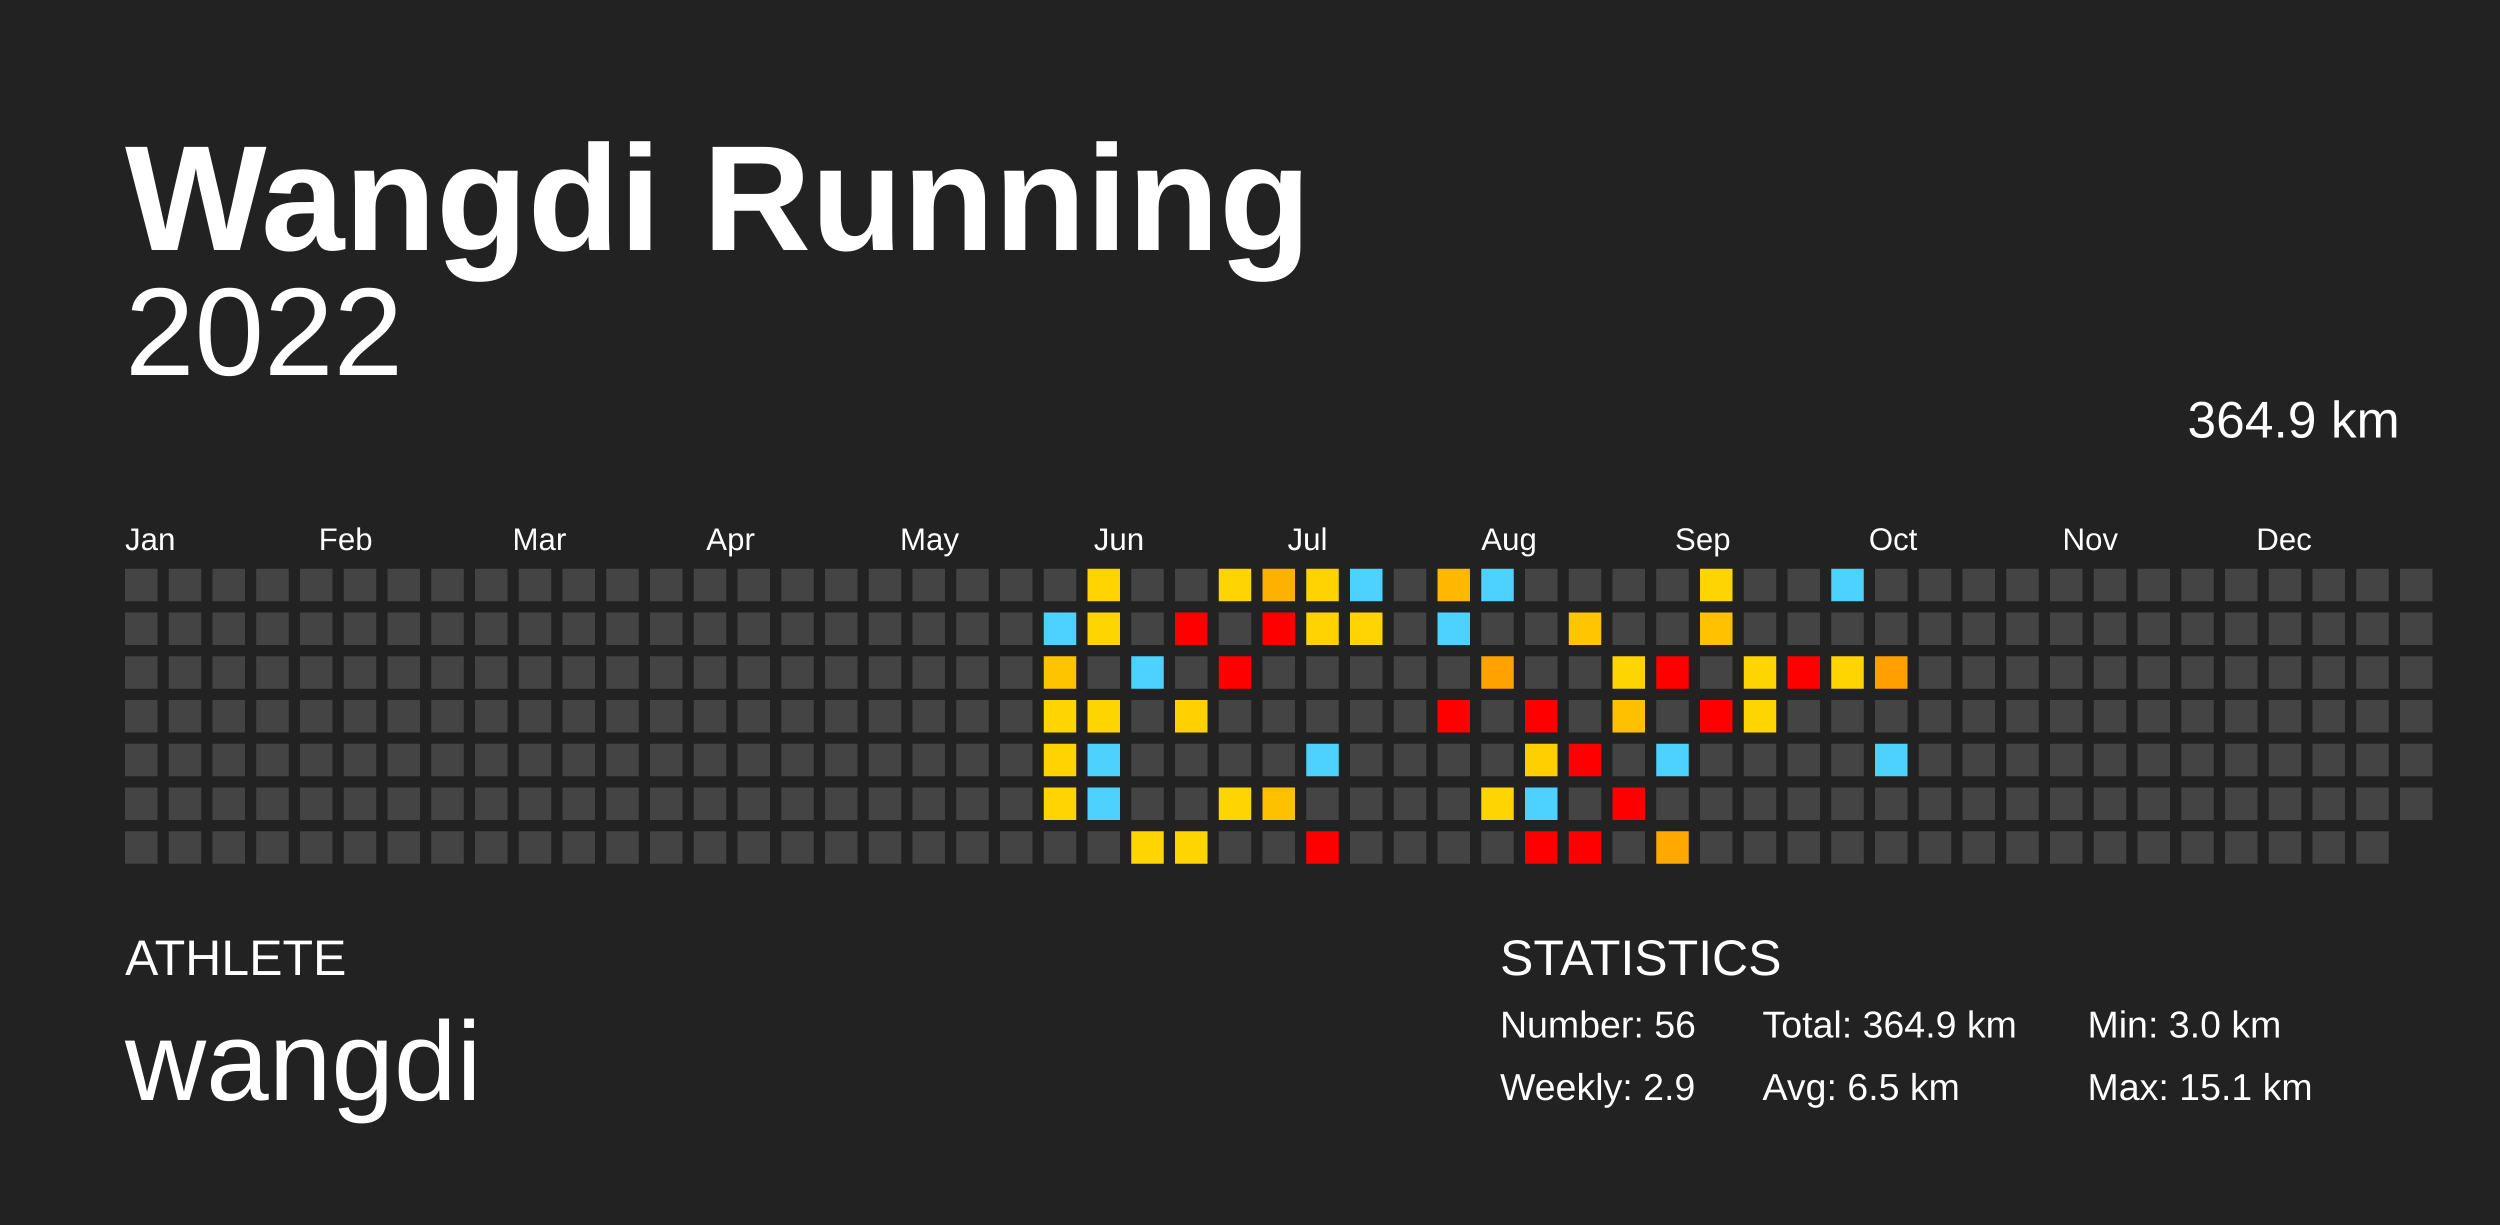
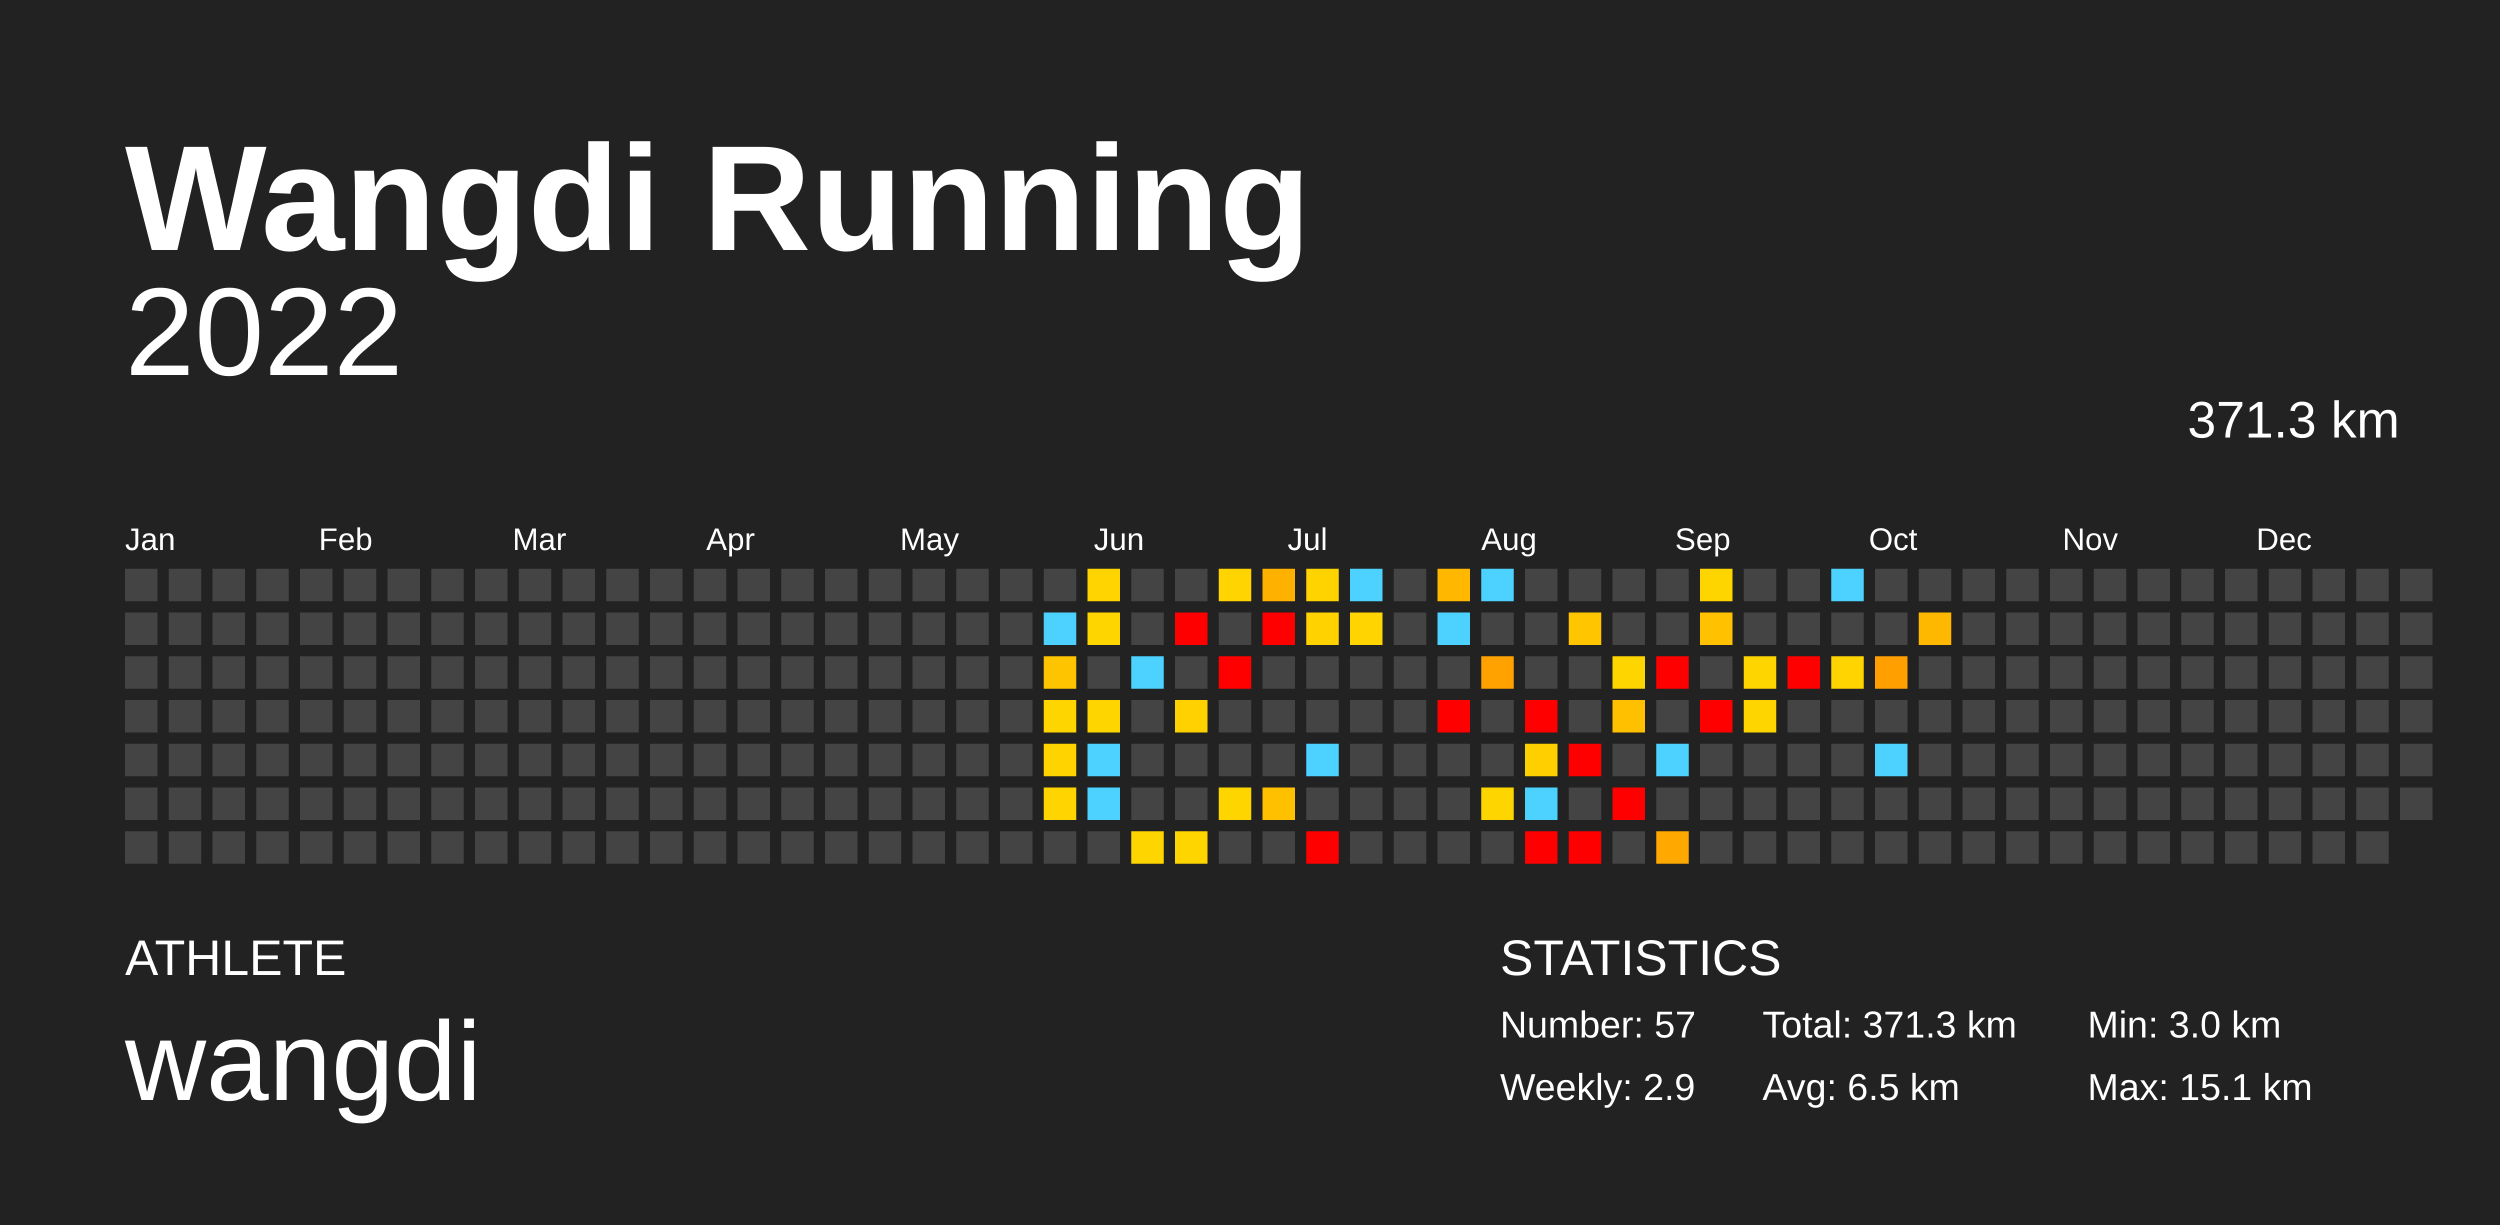
<svg xmlns="http://www.w3.org/2000/svg" baseProfile="full" height="98mm" version="1.1" viewBox="0,0,200,98" width="200mm">
  <defs />
  <rect fill="#222222" height="98" width="200" x="0" y="0" />
  <text fill="#FFFFFF" style="font-size:12px; font-family:Arial; font-weight:bold;" x="10" y="20">Wangdi Running</text>
  <text fill="#FFFFFF" style="font-size:4px; font-family:Arial" x="10" y="78">ATHLETE</text>
  <text fill="#FFFFFF" style="font-size:9px; font-family:Arial" x="10" y="88">wangdi</text>
  <text fill="#FFFFFF" style="font-size:4px; font-family:Arial" x="120" y="78">STATISTICS</text>
-   <text fill="#FFFFFF" style="font-size:3px; font-family:Arial" x="120" y="83">Number: 56</text>
+   <text fill="#FFFFFF" style="font-size:3px; font-family:Arial" x="120" y="83">Number: 57</text>
  <text fill="#FFFFFF" style="font-size:3px; font-family:Arial" x="120" y="88">Weekly: 2.9</text>
-   <text fill="#FFFFFF" style="font-size:3px; font-family:Arial" x="141" y="83">Total: 364.9 km</text>
+   <text fill="#FFFFFF" style="font-size:3px; font-family:Arial" x="141" y="83">Total: 371.3 km</text>
  <text fill="#FFFFFF" style="font-size:3px; font-family:Arial" x="141" y="88">Avg: 6.5 km</text>
  <text fill="#FFFFFF" style="font-size:3px; font-family:Arial" x="167" y="83">Min: 3.0 km</text>
  <text fill="#FFFFFF" style="font-size:3px; font-family:Arial" x="167" y="88">Max: 15.1 km</text>
  <text alignment-baseline="hanging" fill="#FFFFFF" style="font-size:10.0px; font-family:Arial;" x="10" y="30">2022</text>
-   <text alignment-baseline="hanging" fill="#FFFFFF" style="font-size:4.125px; font-family:Arial;" x="175" y="35">364.9 km</text>
+   <text alignment-baseline="hanging" fill="#FFFFFF" style="font-size:4.125px; font-family:Arial;" x="175" y="35">371.3 km</text>
  <text fill="#FFFFFF" style="font-size:2.5px; font-family:Arial" x="10.0" y="44">Jan</text>
  <text fill="#FFFFFF" style="font-size:2.5px; font-family:Arial" x="25.5" y="44">Feb</text>
  <text fill="#FFFFFF" style="font-size:2.5px; font-family:Arial" x="41.0" y="44">Mar</text>
  <text fill="#FFFFFF" style="font-size:2.5px; font-family:Arial" x="56.5" y="44">Apr</text>
  <text fill="#FFFFFF" style="font-size:2.5px; font-family:Arial" x="72.0" y="44">May</text>
  <text fill="#FFFFFF" style="font-size:2.5px; font-family:Arial" x="87.5" y="44">Jun</text>
  <text fill="#FFFFFF" style="font-size:2.5px; font-family:Arial" x="103.0" y="44">Jul</text>
  <text fill="#FFFFFF" style="font-size:2.5px; font-family:Arial" x="118.5" y="44">Aug</text>
  <text fill="#FFFFFF" style="font-size:2.5px; font-family:Arial" x="134.0" y="44">Sep</text>
  <text fill="#FFFFFF" style="font-size:2.5px; font-family:Arial" x="149.5" y="44">Oct</text>
  <text fill="#FFFFFF" style="font-size:2.5px; font-family:Arial" x="165.0" y="44">Nov</text>
  <text fill="#FFFFFF" style="font-size:2.5px; font-family:Arial" x="180.5" y="44">Dec</text>
  <rect fill="#444444" height="2.6" width="2.6" x="10.0" y="45.5" />
  <rect fill="#444444" height="2.6" width="2.6" x="10.0" y="49.0" />
  <rect fill="#444444" height="2.6" width="2.6" x="10.0" y="52.5" />
  <rect fill="#444444" height="2.6" width="2.6" x="10.0" y="56.0" />
  <rect fill="#444444" height="2.6" width="2.6" x="10.0" y="59.5" />
  <rect fill="#444444" height="2.6" width="2.6" x="10.0" y="63.0" />
  <rect fill="#444444" height="2.6" width="2.6" x="10.0" y="66.5" />
  <rect fill="#444444" height="2.6" width="2.6" x="13.5" y="45.5" />
  <rect fill="#444444" height="2.6" width="2.6" x="13.5" y="49.0" />
  <rect fill="#444444" height="2.6" width="2.6" x="13.5" y="52.5" />
  <rect fill="#444444" height="2.6" width="2.6" x="13.5" y="56.0" />
  <rect fill="#444444" height="2.6" width="2.6" x="13.5" y="59.5" />
  <rect fill="#444444" height="2.6" width="2.6" x="13.5" y="63.0" />
  <rect fill="#444444" height="2.6" width="2.6" x="13.5" y="66.5" />
  <rect fill="#444444" height="2.6" width="2.6" x="17.0" y="45.5" />
  <rect fill="#444444" height="2.6" width="2.6" x="17.0" y="49.0" />
  <rect fill="#444444" height="2.6" width="2.6" x="17.0" y="52.5" />
  <rect fill="#444444" height="2.6" width="2.6" x="17.0" y="56.0" />
  <rect fill="#444444" height="2.6" width="2.6" x="17.0" y="59.5" />
  <rect fill="#444444" height="2.6" width="2.6" x="17.0" y="63.0" />
  <rect fill="#444444" height="2.6" width="2.6" x="17.0" y="66.5" />
  <rect fill="#444444" height="2.6" width="2.6" x="20.5" y="45.5" />
  <rect fill="#444444" height="2.6" width="2.6" x="20.5" y="49.0" />
  <rect fill="#444444" height="2.6" width="2.6" x="20.5" y="52.5" />
  <rect fill="#444444" height="2.6" width="2.6" x="20.5" y="56.0" />
  <rect fill="#444444" height="2.6" width="2.6" x="20.5" y="59.5" />
  <rect fill="#444444" height="2.6" width="2.6" x="20.5" y="63.0" />
  <rect fill="#444444" height="2.6" width="2.6" x="20.5" y="66.5" />
  <rect fill="#444444" height="2.6" width="2.6" x="24.0" y="45.5" />
  <rect fill="#444444" height="2.6" width="2.6" x="24.0" y="49.0" />
  <rect fill="#444444" height="2.6" width="2.6" x="24.0" y="52.5" />
  <rect fill="#444444" height="2.6" width="2.6" x="24.0" y="56.0" />
  <rect fill="#444444" height="2.6" width="2.6" x="24.0" y="59.5" />
  <rect fill="#444444" height="2.6" width="2.6" x="24.0" y="63.0" />
  <rect fill="#444444" height="2.6" width="2.6" x="24.0" y="66.5" />
  <rect fill="#444444" height="2.6" width="2.6" x="27.5" y="45.5" />
  <rect fill="#444444" height="2.6" width="2.6" x="27.5" y="49.0" />
  <rect fill="#444444" height="2.6" width="2.6" x="27.5" y="52.5" />
  <rect fill="#444444" height="2.6" width="2.6" x="27.5" y="56.0" />
  <rect fill="#444444" height="2.6" width="2.6" x="27.5" y="59.5" />
  <rect fill="#444444" height="2.6" width="2.6" x="27.5" y="63.0" />
  <rect fill="#444444" height="2.6" width="2.6" x="27.5" y="66.5" />
  <rect fill="#444444" height="2.6" width="2.6" x="31.0" y="45.5" />
  <rect fill="#444444" height="2.6" width="2.6" x="31.0" y="49.0" />
  <rect fill="#444444" height="2.6" width="2.6" x="31.0" y="52.5" />
  <rect fill="#444444" height="2.6" width="2.6" x="31.0" y="56.0" />
  <rect fill="#444444" height="2.6" width="2.6" x="31.0" y="59.5" />
  <rect fill="#444444" height="2.6" width="2.6" x="31.0" y="63.0" />
  <rect fill="#444444" height="2.6" width="2.6" x="31.0" y="66.5" />
  <rect fill="#444444" height="2.6" width="2.6" x="34.5" y="45.5" />
  <rect fill="#444444" height="2.6" width="2.6" x="34.5" y="49.0" />
  <rect fill="#444444" height="2.6" width="2.6" x="34.5" y="52.5" />
  <rect fill="#444444" height="2.6" width="2.6" x="34.5" y="56.0" />
  <rect fill="#444444" height="2.6" width="2.6" x="34.5" y="59.5" />
  <rect fill="#444444" height="2.6" width="2.6" x="34.5" y="63.0" />
  <rect fill="#444444" height="2.6" width="2.6" x="34.5" y="66.5" />
  <rect fill="#444444" height="2.6" width="2.6" x="38.0" y="45.5" />
  <rect fill="#444444" height="2.6" width="2.6" x="38.0" y="49.0" />
  <rect fill="#444444" height="2.6" width="2.6" x="38.0" y="52.5" />
  <rect fill="#444444" height="2.6" width="2.6" x="38.0" y="56.0" />
  <rect fill="#444444" height="2.6" width="2.6" x="38.0" y="59.5" />
  <rect fill="#444444" height="2.6" width="2.6" x="38.0" y="63.0" />
  <rect fill="#444444" height="2.6" width="2.6" x="38.0" y="66.5" />
  <rect fill="#444444" height="2.6" width="2.6" x="41.5" y="45.5" />
  <rect fill="#444444" height="2.6" width="2.6" x="41.5" y="49.0" />
  <rect fill="#444444" height="2.6" width="2.6" x="41.5" y="52.5" />
  <rect fill="#444444" height="2.6" width="2.6" x="41.5" y="56.0" />
  <rect fill="#444444" height="2.6" width="2.6" x="41.5" y="59.5" />
  <rect fill="#444444" height="2.6" width="2.6" x="41.5" y="63.0" />
  <rect fill="#444444" height="2.6" width="2.6" x="41.5" y="66.5" />
  <rect fill="#444444" height="2.6" width="2.6" x="45.0" y="45.5" />
  <rect fill="#444444" height="2.6" width="2.6" x="45.0" y="49.0" />
  <rect fill="#444444" height="2.6" width="2.6" x="45.0" y="52.5" />
  <rect fill="#444444" height="2.6" width="2.6" x="45.0" y="56.0" />
  <rect fill="#444444" height="2.6" width="2.6" x="45.0" y="59.5" />
  <rect fill="#444444" height="2.6" width="2.6" x="45.0" y="63.0" />
  <rect fill="#444444" height="2.6" width="2.6" x="45.0" y="66.5" />
  <rect fill="#444444" height="2.6" width="2.6" x="48.5" y="45.5" />
  <rect fill="#444444" height="2.6" width="2.6" x="48.5" y="49.0" />
  <rect fill="#444444" height="2.6" width="2.6" x="48.5" y="52.5" />
  <rect fill="#444444" height="2.6" width="2.6" x="48.5" y="56.0" />
  <rect fill="#444444" height="2.6" width="2.6" x="48.5" y="59.5" />
  <rect fill="#444444" height="2.6" width="2.6" x="48.5" y="63.0" />
  <rect fill="#444444" height="2.6" width="2.6" x="48.5" y="66.5" />
  <rect fill="#444444" height="2.6" width="2.6" x="52.0" y="45.5" />
  <rect fill="#444444" height="2.6" width="2.6" x="52.0" y="49.0" />
  <rect fill="#444444" height="2.6" width="2.6" x="52.0" y="52.5" />
  <rect fill="#444444" height="2.6" width="2.6" x="52.0" y="56.0" />
  <rect fill="#444444" height="2.6" width="2.6" x="52.0" y="59.5" />
  <rect fill="#444444" height="2.6" width="2.6" x="52.0" y="63.0" />
  <rect fill="#444444" height="2.6" width="2.6" x="52.0" y="66.5" />
  <rect fill="#444444" height="2.6" width="2.6" x="55.5" y="45.5" />
  <rect fill="#444444" height="2.6" width="2.6" x="55.5" y="49.0" />
  <rect fill="#444444" height="2.6" width="2.6" x="55.5" y="52.5" />
  <rect fill="#444444" height="2.6" width="2.6" x="55.5" y="56.0" />
  <rect fill="#444444" height="2.6" width="2.6" x="55.5" y="59.5" />
  <rect fill="#444444" height="2.6" width="2.6" x="55.5" y="63.0" />
  <rect fill="#444444" height="2.6" width="2.6" x="55.5" y="66.5" />
  <rect fill="#444444" height="2.6" width="2.6" x="59.0" y="45.5" />
  <rect fill="#444444" height="2.6" width="2.6" x="59.0" y="49.0" />
  <rect fill="#444444" height="2.6" width="2.6" x="59.0" y="52.5" />
  <rect fill="#444444" height="2.6" width="2.6" x="59.0" y="56.0" />
  <rect fill="#444444" height="2.6" width="2.6" x="59.0" y="59.5" />
  <rect fill="#444444" height="2.6" width="2.6" x="59.0" y="63.0" />
  <rect fill="#444444" height="2.6" width="2.6" x="59.0" y="66.5" />
  <rect fill="#444444" height="2.6" width="2.6" x="62.5" y="45.5" />
  <rect fill="#444444" height="2.6" width="2.6" x="62.5" y="49.0" />
  <rect fill="#444444" height="2.6" width="2.6" x="62.5" y="52.5" />
  <rect fill="#444444" height="2.6" width="2.6" x="62.5" y="56.0" />
  <rect fill="#444444" height="2.6" width="2.6" x="62.5" y="59.5" />
  <rect fill="#444444" height="2.6" width="2.6" x="62.5" y="63.0" />
  <rect fill="#444444" height="2.6" width="2.6" x="62.5" y="66.5" />
  <rect fill="#444444" height="2.6" width="2.6" x="66.0" y="45.5" />
  <rect fill="#444444" height="2.6" width="2.6" x="66.0" y="49.0" />
  <rect fill="#444444" height="2.6" width="2.6" x="66.0" y="52.5" />
  <rect fill="#444444" height="2.6" width="2.6" x="66.0" y="56.0" />
  <rect fill="#444444" height="2.6" width="2.6" x="66.0" y="59.5" />
  <rect fill="#444444" height="2.6" width="2.6" x="66.0" y="63.0" />
  <rect fill="#444444" height="2.6" width="2.6" x="66.0" y="66.5" />
  <rect fill="#444444" height="2.6" width="2.6" x="69.5" y="45.5" />
  <rect fill="#444444" height="2.6" width="2.6" x="69.5" y="49.0" />
  <rect fill="#444444" height="2.6" width="2.6" x="69.5" y="52.5" />
  <rect fill="#444444" height="2.6" width="2.6" x="69.5" y="56.0" />
  <rect fill="#444444" height="2.6" width="2.6" x="69.5" y="59.5" />
  <rect fill="#444444" height="2.6" width="2.6" x="69.5" y="63.0" />
  <rect fill="#444444" height="2.6" width="2.6" x="69.5" y="66.5" />
  <rect fill="#444444" height="2.6" width="2.6" x="73.0" y="45.5" />
  <rect fill="#444444" height="2.6" width="2.6" x="73.0" y="49.0" />
  <rect fill="#444444" height="2.6" width="2.6" x="73.0" y="52.5" />
  <rect fill="#444444" height="2.6" width="2.6" x="73.0" y="56.0" />
  <rect fill="#444444" height="2.6" width="2.6" x="73.0" y="59.5" />
  <rect fill="#444444" height="2.6" width="2.6" x="73.0" y="63.0" />
  <rect fill="#444444" height="2.6" width="2.6" x="73.0" y="66.5" />
  <rect fill="#444444" height="2.6" width="2.6" x="76.5" y="45.5" />
  <rect fill="#444444" height="2.6" width="2.6" x="76.5" y="49.0" />
  <rect fill="#444444" height="2.6" width="2.6" x="76.5" y="52.5" />
  <rect fill="#444444" height="2.6" width="2.6" x="76.5" y="56.0" />
  <rect fill="#444444" height="2.6" width="2.6" x="76.5" y="59.5" />
  <rect fill="#444444" height="2.6" width="2.6" x="76.5" y="63.0" />
  <rect fill="#444444" height="2.6" width="2.6" x="76.5" y="66.5" />
  <rect fill="#444444" height="2.6" width="2.6" x="80.0" y="45.5" />
  <rect fill="#444444" height="2.6" width="2.6" x="80.0" y="49.0" />
  <rect fill="#444444" height="2.6" width="2.6" x="80.0" y="52.5" />
  <rect fill="#444444" height="2.6" width="2.6" x="80.0" y="56.0" />
  <rect fill="#444444" height="2.6" width="2.6" x="80.0" y="59.5" />
  <rect fill="#444444" height="2.6" width="2.6" x="80.0" y="63.0" />
  <rect fill="#444444" height="2.6" width="2.6" x="80.0" y="66.5" />
  <rect fill="#444444" height="2.6" width="2.6" x="83.5" y="45.5" />
  <rect fill="#4dd2ff" height="2.6" width="2.6" x="83.5" y="49.0" />
  <rect fill="#ffc400" height="2.6" width="2.6" x="83.5" y="52.5" />
  <rect fill="#ffd500" height="2.6" width="2.6" x="83.5" y="56.0" />
  <rect fill="#ffd300" height="2.6" width="2.6" x="83.5" y="59.5" />
  <rect fill="#ffd400" height="2.6" width="2.6" x="83.5" y="63.0" />
  <rect fill="#444444" height="2.6" width="2.6" x="83.5" y="66.5" />
  <rect fill="#ffd400" height="2.6" width="2.6" x="87.0" y="45.5" />
  <rect fill="#ffd500" height="2.6" width="2.6" x="87.0" y="49.0" />
  <rect fill="#444444" height="2.6" width="2.6" x="87.0" y="52.5" />
  <rect fill="#ffd500" height="2.6" width="2.6" x="87.0" y="56.0" />
  <rect fill="#4dd2ff" height="2.6" width="2.6" x="87.0" y="59.5" />
  <rect fill="#4dd2ff" height="2.6" width="2.6" x="87.0" y="63.0" />
  <rect fill="#444444" height="2.6" width="2.6" x="87.0" y="66.5" />
  <rect fill="#444444" height="2.6" width="2.6" x="90.5" y="45.5" />
  <rect fill="#444444" height="2.6" width="2.6" x="90.5" y="49.0" />
  <rect fill="#4dd2ff" height="2.6" width="2.6" x="90.5" y="52.5" />
  <rect fill="#444444" height="2.6" width="2.6" x="90.5" y="56.0" />
  <rect fill="#444444" height="2.6" width="2.6" x="90.5" y="59.5" />
  <rect fill="#444444" height="2.6" width="2.6" x="90.5" y="63.0" />
  <rect fill="#ffd500" height="2.6" width="2.6" x="90.5" y="66.5" />
  <rect fill="#444444" height="2.6" width="2.6" x="94.0" y="45.5" />
  <rect fill="red" height="2.6" width="2.6" x="94.0" y="49.0" />
  <rect fill="#444444" height="2.6" width="2.6" x="94.0" y="52.5" />
  <rect fill="#ffd100" height="2.6" width="2.6" x="94.0" y="56.0" />
  <rect fill="#444444" height="2.6" width="2.6" x="94.0" y="59.5" />
  <rect fill="#444444" height="2.6" width="2.6" x="94.0" y="63.0" />
  <rect fill="#ffd500" height="2.6" width="2.6" x="94.0" y="66.5" />
  <rect fill="#ffd400" height="2.6" width="2.6" x="97.5" y="45.5" />
  <rect fill="#444444" height="2.6" width="2.6" x="97.5" y="49.0" />
  <rect fill="red" height="2.6" width="2.6" x="97.5" y="52.5" />
  <rect fill="#444444" height="2.6" width="2.6" x="97.5" y="56.0" />
  <rect fill="#444444" height="2.6" width="2.6" x="97.5" y="59.5" />
  <rect fill="#ffd500" height="2.6" width="2.6" x="97.5" y="63.0" />
  <rect fill="#444444" height="2.6" width="2.6" x="97.5" y="66.5" />
  <rect fill="#ffb100" height="2.6" width="2.6" x="101.0" y="45.5" />
  <rect fill="red" height="2.6" width="2.6" x="101.0" y="49.0" />
  <rect fill="#444444" height="2.6" width="2.6" x="101.0" y="52.5" />
  <rect fill="#444444" height="2.6" width="2.6" x="101.0" y="56.0" />
  <rect fill="#444444" height="2.6" width="2.6" x="101.0" y="59.5" />
  <rect fill="#ffc000" height="2.6" width="2.6" x="101.0" y="63.0" />
  <rect fill="#444444" height="2.6" width="2.6" x="101.0" y="66.5" />
  <rect fill="#ffd300" height="2.6" width="2.6" x="104.5" y="45.5" />
  <rect fill="#ffd200" height="2.6" width="2.6" x="104.5" y="49.0" />
  <rect fill="#444444" height="2.6" width="2.6" x="104.5" y="52.5" />
  <rect fill="#444444" height="2.6" width="2.6" x="104.5" y="56.0" />
  <rect fill="#4dd2ff" height="2.6" width="2.6" x="104.5" y="59.5" />
  <rect fill="#444444" height="2.6" width="2.6" x="104.5" y="63.0" />
  <rect fill="red" height="2.6" width="2.6" x="104.5" y="66.5" />
  <rect fill="#4dd2ff" height="2.6" width="2.6" x="108.0" y="45.5" />
  <rect fill="#ffd400" height="2.6" width="2.6" x="108.0" y="49.0" />
  <rect fill="#444444" height="2.6" width="2.6" x="108.0" y="52.5" />
  <rect fill="#444444" height="2.6" width="2.6" x="108.0" y="56.0" />
  <rect fill="#444444" height="2.6" width="2.6" x="108.0" y="59.5" />
  <rect fill="#444444" height="2.6" width="2.6" x="108.0" y="63.0" />
  <rect fill="#444444" height="2.6" width="2.6" x="108.0" y="66.5" />
  <rect fill="#444444" height="2.6" width="2.6" x="111.5" y="45.5" />
  <rect fill="#444444" height="2.6" width="2.6" x="111.5" y="49.0" />
  <rect fill="#444444" height="2.6" width="2.6" x="111.5" y="52.5" />
  <rect fill="#444444" height="2.6" width="2.6" x="111.5" y="56.0" />
  <rect fill="#444444" height="2.6" width="2.6" x="111.5" y="59.5" />
  <rect fill="#444444" height="2.6" width="2.6" x="111.5" y="63.0" />
  <rect fill="#444444" height="2.6" width="2.6" x="111.5" y="66.5" />
  <rect fill="#ffb700" height="2.6" width="2.6" x="115.0" y="45.5" />
  <rect fill="#4dd2ff" height="2.6" width="2.6" x="115.0" y="49.0" />
  <rect fill="#444444" height="2.6" width="2.6" x="115.0" y="52.5" />
  <rect fill="red" height="2.6" width="2.6" x="115.0" y="56.0" />
  <rect fill="#444444" height="2.6" width="2.6" x="115.0" y="59.5" />
  <rect fill="#444444" height="2.6" width="2.6" x="115.0" y="63.0" />
  <rect fill="#444444" height="2.6" width="2.6" x="115.0" y="66.5" />
  <rect fill="#4dd2ff" height="2.6" width="2.6" x="118.5" y="45.5" />
  <rect fill="#444444" height="2.6" width="2.6" x="118.5" y="49.0" />
  <rect fill="#ffa200" height="2.6" width="2.6" x="118.5" y="52.5" />
  <rect fill="#444444" height="2.6" width="2.6" x="118.5" y="56.0" />
  <rect fill="#444444" height="2.6" width="2.6" x="118.5" y="59.5" />
  <rect fill="#ffd500" height="2.6" width="2.6" x="118.5" y="63.0" />
  <rect fill="#444444" height="2.6" width="2.6" x="118.5" y="66.5" />
  <rect fill="#444444" height="2.6" width="2.6" x="122.0" y="45.5" />
  <rect fill="#444444" height="2.6" width="2.6" x="122.0" y="49.0" />
  <rect fill="#444444" height="2.6" width="2.6" x="122.0" y="52.5" />
  <rect fill="red" height="2.6" width="2.6" x="122.0" y="56.0" />
  <rect fill="#ffcf00" height="2.6" width="2.6" x="122.0" y="59.5" />
  <rect fill="#4dd2ff" height="2.6" width="2.6" x="122.0" y="63.0" />
  <rect fill="red" height="2.6" width="2.6" x="122.0" y="66.5" />
  <rect fill="#444444" height="2.6" width="2.6" x="125.5" y="45.5" />
  <rect fill="#ffc600" height="2.6" width="2.6" x="125.5" y="49.0" />
  <rect fill="#444444" height="2.6" width="2.6" x="125.5" y="52.5" />
  <rect fill="#444444" height="2.6" width="2.6" x="125.5" y="56.0" />
  <rect fill="red" height="2.6" width="2.6" x="125.5" y="59.5" />
  <rect fill="#444444" height="2.6" width="2.6" x="125.5" y="63.0" />
  <rect fill="red" height="2.6" width="2.6" x="125.5" y="66.5" />
  <rect fill="#444444" height="2.6" width="2.6" x="129.0" y="45.5" />
  <rect fill="#444444" height="2.6" width="2.6" x="129.0" y="49.0" />
  <rect fill="#ffd500" height="2.6" width="2.6" x="129.0" y="52.5" />
  <rect fill="#ffc000" height="2.6" width="2.6" x="129.0" y="56.0" />
  <rect fill="#444444" height="2.6" width="2.6" x="129.0" y="59.5" />
  <rect fill="red" height="2.6" width="2.6" x="129.0" y="63.0" />
  <rect fill="#444444" height="2.6" width="2.6" x="129.0" y="66.5" />
  <rect fill="#444444" height="2.6" width="2.6" x="132.5" y="45.5" />
  <rect fill="#444444" height="2.6" width="2.6" x="132.5" y="49.0" />
  <rect fill="red" height="2.6" width="2.6" x="132.5" y="52.5" />
  <rect fill="#444444" height="2.6" width="2.6" x="132.5" y="56.0" />
  <rect fill="#4dd2ff" height="2.6" width="2.6" x="132.5" y="59.5" />
  <rect fill="#444444" height="2.6" width="2.6" x="132.5" y="63.0" />
  <rect fill="#ffa800" height="2.6" width="2.6" x="132.5" y="66.5" />
  <rect fill="#ffd500" height="2.6" width="2.6" x="136.0" y="45.5" />
  <rect fill="#ffc100" height="2.6" width="2.6" x="136.0" y="49.0" />
  <rect fill="#444444" height="2.6" width="2.6" x="136.0" y="52.5" />
  <rect fill="red" height="2.6" width="2.6" x="136.0" y="56.0" />
  <rect fill="#444444" height="2.6" width="2.6" x="136.0" y="59.5" />
  <rect fill="#444444" height="2.6" width="2.6" x="136.0" y="63.0" />
  <rect fill="#444444" height="2.6" width="2.6" x="136.0" y="66.5" />
  <rect fill="#444444" height="2.6" width="2.6" x="139.5" y="45.5" />
  <rect fill="#444444" height="2.6" width="2.6" x="139.5" y="49.0" />
  <rect fill="#ffd500" height="2.6" width="2.6" x="139.5" y="52.5" />
  <rect fill="#ffd500" height="2.6" width="2.6" x="139.5" y="56.0" />
  <rect fill="#444444" height="2.6" width="2.6" x="139.5" y="59.5" />
  <rect fill="#444444" height="2.6" width="2.6" x="139.5" y="63.0" />
  <rect fill="#444444" height="2.6" width="2.6" x="139.5" y="66.5" />
  <rect fill="#444444" height="2.6" width="2.6" x="143.0" y="45.5" />
  <rect fill="#444444" height="2.6" width="2.6" x="143.0" y="49.0" />
  <rect fill="red" height="2.6" width="2.6" x="143.0" y="52.5" />
  <rect fill="#444444" height="2.6" width="2.6" x="143.0" y="56.0" />
  <rect fill="#444444" height="2.6" width="2.6" x="143.0" y="59.5" />
  <rect fill="#444444" height="2.6" width="2.6" x="143.0" y="63.0" />
  <rect fill="#444444" height="2.6" width="2.6" x="143.0" y="66.5" />
  <rect fill="#4dd2ff" height="2.6" width="2.6" x="146.5" y="45.5" />
  <rect fill="#444444" height="2.6" width="2.6" x="146.5" y="49.0" />
  <rect fill="#ffd400" height="2.6" width="2.6" x="146.5" y="52.5" />
  <rect fill="#444444" height="2.6" width="2.6" x="146.5" y="56.0" />
  <rect fill="#444444" height="2.6" width="2.6" x="146.5" y="59.5" />
  <rect fill="#444444" height="2.6" width="2.6" x="146.5" y="63.0" />
  <rect fill="#444444" height="2.6" width="2.6" x="146.5" y="66.5" />
  <rect fill="#444444" height="2.6" width="2.6" x="150.0" y="45.5" />
  <rect fill="#444444" height="2.6" width="2.6" x="150.0" y="49.0" />
  <rect fill="#ff9f00" height="2.6" width="2.6" x="150.0" y="52.5" />
  <rect fill="#444444" height="2.6" width="2.6" x="150.0" y="56.0" />
  <rect fill="#4dd2ff" height="2.6" width="2.6" x="150.0" y="59.5" />
  <rect fill="#444444" height="2.6" width="2.6" x="150.0" y="63.0" />
  <rect fill="#444444" height="2.6" width="2.6" x="150.0" y="66.5" />
  <rect fill="#444444" height="2.6" width="2.6" x="153.5" y="45.5" />
-   <rect fill="#444444" height="2.6" width="2.6" x="153.5" y="49.0" />
+   <rect fill="#ffb800" height="2.6" width="2.6" x="153.5" y="49.0" />
  <rect fill="#444444" height="2.6" width="2.6" x="153.5" y="52.5" />
  <rect fill="#444444" height="2.6" width="2.6" x="153.5" y="56.0" />
  <rect fill="#444444" height="2.6" width="2.6" x="153.5" y="59.5" />
  <rect fill="#444444" height="2.6" width="2.6" x="153.5" y="63.0" />
  <rect fill="#444444" height="2.6" width="2.6" x="153.5" y="66.5" />
  <rect fill="#444444" height="2.6" width="2.6" x="157.0" y="45.5" />
  <rect fill="#444444" height="2.6" width="2.6" x="157.0" y="49.0" />
  <rect fill="#444444" height="2.6" width="2.6" x="157.0" y="52.5" />
  <rect fill="#444444" height="2.6" width="2.6" x="157.0" y="56.0" />
  <rect fill="#444444" height="2.6" width="2.6" x="157.0" y="59.5" />
  <rect fill="#444444" height="2.6" width="2.6" x="157.0" y="63.0" />
  <rect fill="#444444" height="2.6" width="2.6" x="157.0" y="66.5" />
  <rect fill="#444444" height="2.6" width="2.6" x="160.5" y="45.5" />
  <rect fill="#444444" height="2.6" width="2.6" x="160.5" y="49.0" />
  <rect fill="#444444" height="2.6" width="2.6" x="160.5" y="52.5" />
  <rect fill="#444444" height="2.6" width="2.6" x="160.5" y="56.0" />
  <rect fill="#444444" height="2.6" width="2.6" x="160.5" y="59.5" />
  <rect fill="#444444" height="2.6" width="2.6" x="160.5" y="63.0" />
  <rect fill="#444444" height="2.6" width="2.6" x="160.5" y="66.5" />
  <rect fill="#444444" height="2.6" width="2.6" x="164.0" y="45.5" />
  <rect fill="#444444" height="2.6" width="2.6" x="164.0" y="49.0" />
  <rect fill="#444444" height="2.6" width="2.6" x="164.0" y="52.5" />
  <rect fill="#444444" height="2.6" width="2.6" x="164.0" y="56.0" />
  <rect fill="#444444" height="2.6" width="2.6" x="164.0" y="59.5" />
  <rect fill="#444444" height="2.6" width="2.6" x="164.0" y="63.0" />
  <rect fill="#444444" height="2.6" width="2.6" x="164.0" y="66.5" />
  <rect fill="#444444" height="2.6" width="2.6" x="167.5" y="45.5" />
  <rect fill="#444444" height="2.6" width="2.6" x="167.5" y="49.0" />
  <rect fill="#444444" height="2.6" width="2.6" x="167.5" y="52.5" />
  <rect fill="#444444" height="2.6" width="2.6" x="167.5" y="56.0" />
  <rect fill="#444444" height="2.6" width="2.6" x="167.5" y="59.5" />
  <rect fill="#444444" height="2.6" width="2.6" x="167.5" y="63.0" />
  <rect fill="#444444" height="2.6" width="2.6" x="167.5" y="66.5" />
  <rect fill="#444444" height="2.6" width="2.6" x="171.0" y="45.5" />
  <rect fill="#444444" height="2.6" width="2.6" x="171.0" y="49.0" />
  <rect fill="#444444" height="2.6" width="2.6" x="171.0" y="52.5" />
  <rect fill="#444444" height="2.6" width="2.6" x="171.0" y="56.0" />
  <rect fill="#444444" height="2.6" width="2.6" x="171.0" y="59.5" />
  <rect fill="#444444" height="2.6" width="2.6" x="171.0" y="63.0" />
  <rect fill="#444444" height="2.6" width="2.6" x="171.0" y="66.5" />
  <rect fill="#444444" height="2.6" width="2.6" x="174.5" y="45.5" />
  <rect fill="#444444" height="2.6" width="2.6" x="174.5" y="49.0" />
  <rect fill="#444444" height="2.6" width="2.6" x="174.5" y="52.5" />
  <rect fill="#444444" height="2.6" width="2.6" x="174.5" y="56.0" />
  <rect fill="#444444" height="2.6" width="2.6" x="174.5" y="59.5" />
  <rect fill="#444444" height="2.6" width="2.6" x="174.5" y="63.0" />
  <rect fill="#444444" height="2.6" width="2.6" x="174.5" y="66.5" />
  <rect fill="#444444" height="2.6" width="2.6" x="178.0" y="45.5" />
  <rect fill="#444444" height="2.6" width="2.6" x="178.0" y="49.0" />
  <rect fill="#444444" height="2.6" width="2.6" x="178.0" y="52.5" />
  <rect fill="#444444" height="2.6" width="2.6" x="178.0" y="56.0" />
  <rect fill="#444444" height="2.6" width="2.6" x="178.0" y="59.5" />
  <rect fill="#444444" height="2.6" width="2.6" x="178.0" y="63.0" />
  <rect fill="#444444" height="2.6" width="2.6" x="178.0" y="66.5" />
  <rect fill="#444444" height="2.6" width="2.6" x="181.5" y="45.5" />
  <rect fill="#444444" height="2.6" width="2.6" x="181.5" y="49.0" />
  <rect fill="#444444" height="2.6" width="2.6" x="181.5" y="52.5" />
  <rect fill="#444444" height="2.6" width="2.6" x="181.5" y="56.0" />
  <rect fill="#444444" height="2.6" width="2.6" x="181.5" y="59.5" />
  <rect fill="#444444" height="2.6" width="2.6" x="181.5" y="63.0" />
  <rect fill="#444444" height="2.6" width="2.6" x="181.5" y="66.5" />
  <rect fill="#444444" height="2.6" width="2.6" x="185.0" y="45.5" />
  <rect fill="#444444" height="2.6" width="2.6" x="185.0" y="49.0" />
  <rect fill="#444444" height="2.6" width="2.6" x="185.0" y="52.5" />
  <rect fill="#444444" height="2.6" width="2.6" x="185.0" y="56.0" />
  <rect fill="#444444" height="2.6" width="2.6" x="185.0" y="59.5" />
  <rect fill="#444444" height="2.6" width="2.6" x="185.0" y="63.0" />
  <rect fill="#444444" height="2.6" width="2.6" x="185.0" y="66.5" />
  <rect fill="#444444" height="2.6" width="2.6" x="188.5" y="45.5" />
  <rect fill="#444444" height="2.6" width="2.6" x="188.5" y="49.0" />
  <rect fill="#444444" height="2.6" width="2.6" x="188.5" y="52.5" />
  <rect fill="#444444" height="2.6" width="2.6" x="188.5" y="56.0" />
  <rect fill="#444444" height="2.6" width="2.6" x="188.5" y="59.5" />
  <rect fill="#444444" height="2.6" width="2.6" x="188.5" y="63.0" />
  <rect fill="#444444" height="2.6" width="2.6" x="188.5" y="66.5" />
  <rect fill="#444444" height="2.6" width="2.6" x="192.0" y="45.5" />
  <rect fill="#444444" height="2.6" width="2.6" x="192.0" y="49.0" />
  <rect fill="#444444" height="2.6" width="2.6" x="192.0" y="52.5" />
  <rect fill="#444444" height="2.6" width="2.6" x="192.0" y="56.0" />
  <rect fill="#444444" height="2.6" width="2.6" x="192.0" y="59.5" />
  <rect fill="#444444" height="2.6" width="2.6" x="192.0" y="63.0" />
</svg>
